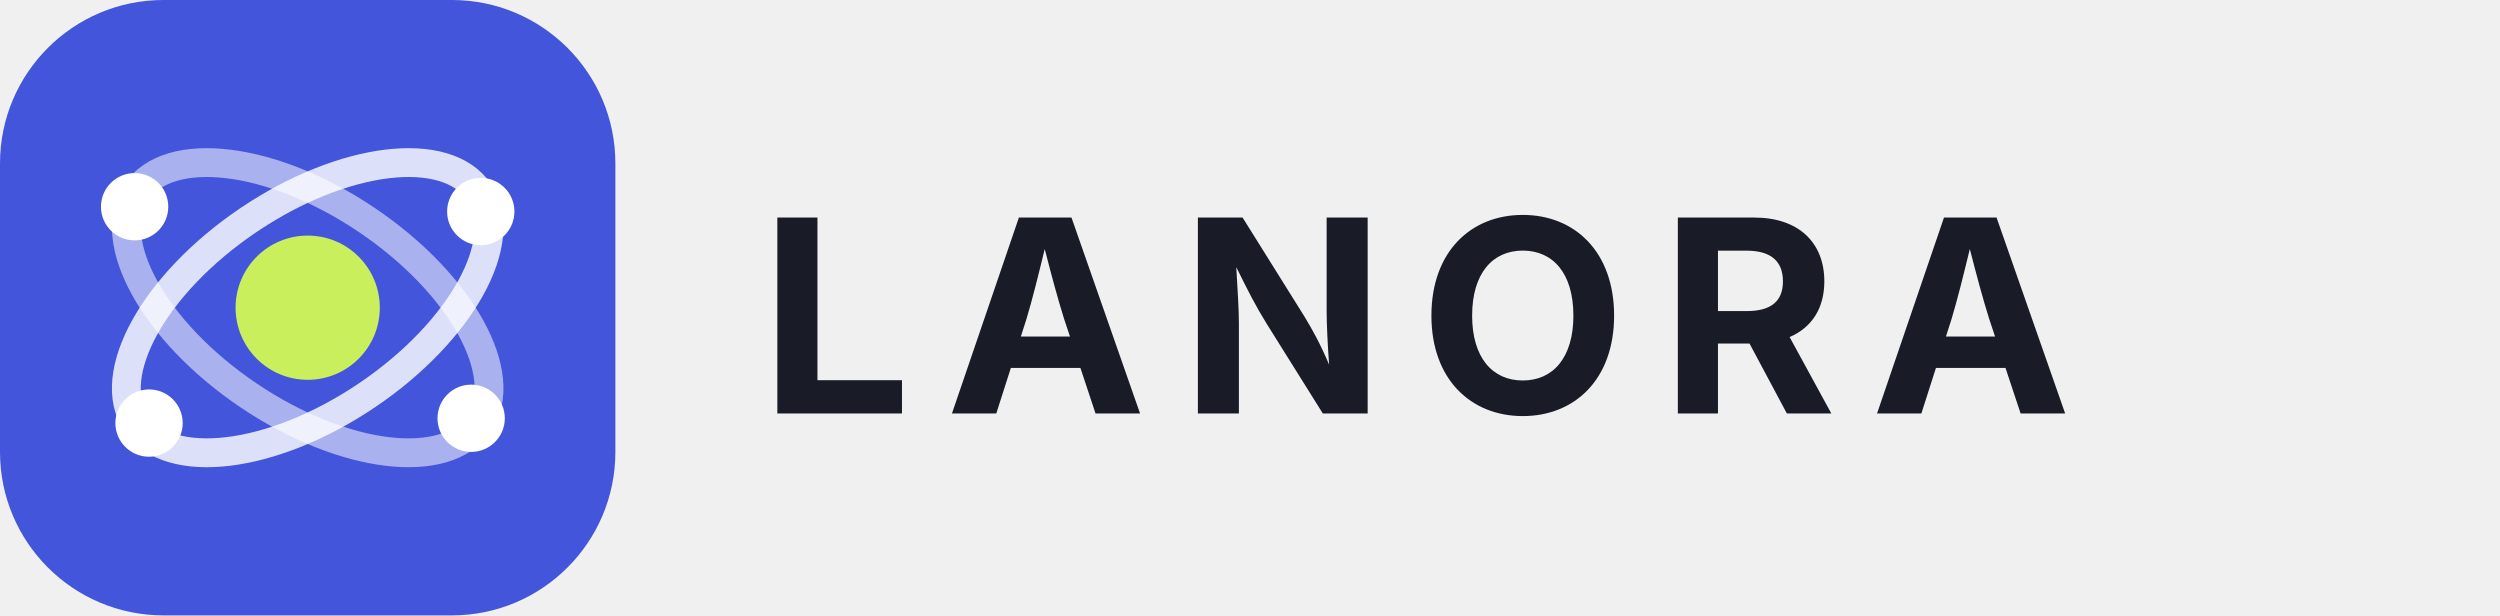
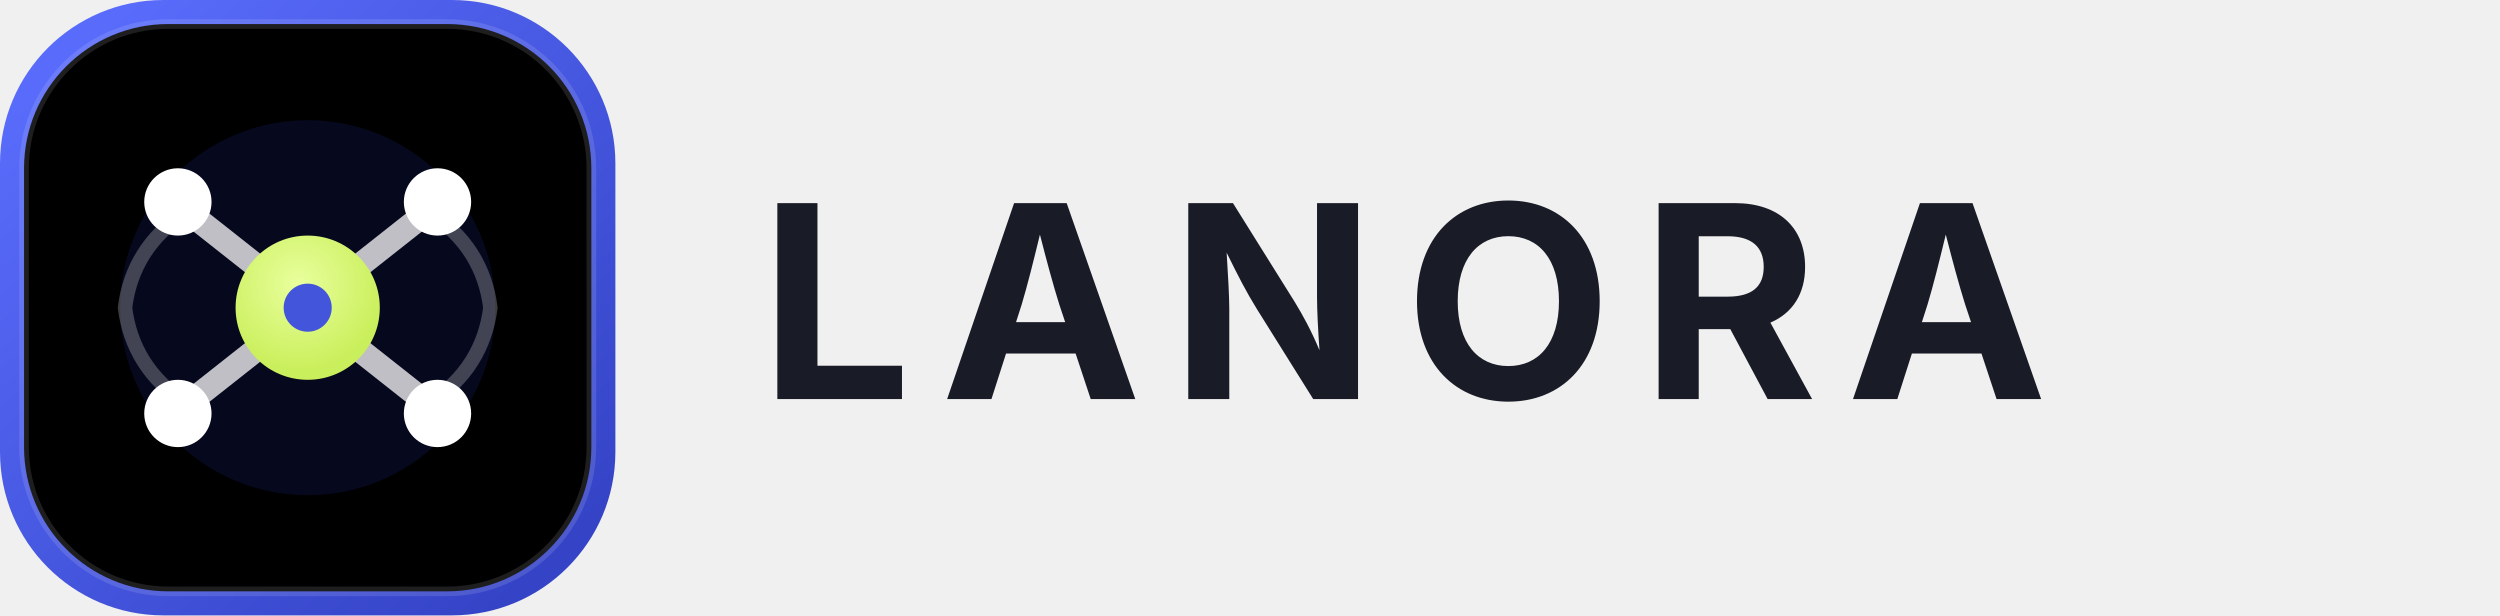
<svg xmlns="http://www.w3.org/2000/svg" width="520" height="128" viewBox="0 0 520 128" role="img" aria-label="LANORA">
-   <rect x="0" y="0" width="128" height="128" rx="34" fill="#4355DB" />
-   <g fill="none" stroke="#fff" stroke-linecap="round" stroke-width="6">
-     <ellipse cx="64" cy="64" rx="43" ry="22" transform="rotate(-34 64 64)" opacity=".82" />
-     <ellipse cx="64" cy="64" rx="43" ry="22" transform="rotate(34 64 64)" opacity=".54" />
+   <defs>
+     <linearGradient id="lanoraBlue" x1="14" y1="12" x2="112" y2="118" gradientUnits="userSpaceOnUse">
+       <stop stop-color="#586BFA" />
+       <stop offset="1" stop-color="#3544C7" />
+     </linearGradient>
+     <radialGradient id="lanoraHub" cx="0" cy="0" r="1" gradientTransform="matrix(0 18 -18 0 62 59)" gradientUnits="userSpaceOnUse">
+       <stop stop-color="#E9FF9D" />
+       <stop offset="1" stop-color="#CAEF5C" />
+     </radialGradient>
+   </defs>
+   <rect width="128" height="128" rx="34" fill="url(#lanoraBlue)" />
+   <rect x="5" y="5" width="118" height="118" rx="30" stroke="#fff" stroke-opacity=".12" stroke-width="2" />
+   <circle cx="64" cy="64" r="39" fill="#2638B5" fill-opacity=".16" />
+   <g fill="none" stroke="#fff" stroke-linecap="round" stroke-linejoin="round">
+     <path d="M39 44 58 59m31-15L70 59M39 84l19-15m31 15L70 69" stroke-opacity=".74" stroke-width="5" />
+     <path d="M39 44c-8 5-12 12-13 20m63-20c8 5 12 12 13 20M39 84c-8-5-12-12-13-20m63 20c8-5 12-12 13-20" stroke-opacity=".24" stroke-width="3" />
  </g>
-   <circle cx="64" cy="64" r="15" fill="#CAEF5C" />
-   <circle cx="28" cy="43" r="7" fill="#fff" />
-   <circle cx="100" cy="44" r="7" fill="#fff" />
-   <circle cx="31" cy="88" r="7" fill="#fff" />
-   <circle cx="98" cy="87" r="7" fill="#fff" />
-   <text x="158" y="86" fill="#191C27" font-family="Inter,Arial,sans-serif" font-size="56" font-weight="700" letter-spacing="7">LANORA</text>
+   <g fill="#fff">
+     <circle cx="37" cy="42" r="7" />
+     <circle cx="91" cy="42" r="7" />
+     <circle cx="37" cy="86" r="7" />
+     <circle cx="91" cy="86" r="7" />
+   </g>
+   <circle cx="64" cy="64" r="15" fill="url(#lanoraHub)" />
+   <circle cx="64" cy="64" r="5" fill="#4355DB" />
+   <text x="158" y="83" fill="#191C27" font-family="Inter,Arial,sans-serif" font-size="56" font-weight="700" letter-spacing="6">LANORA</text>
</svg>
